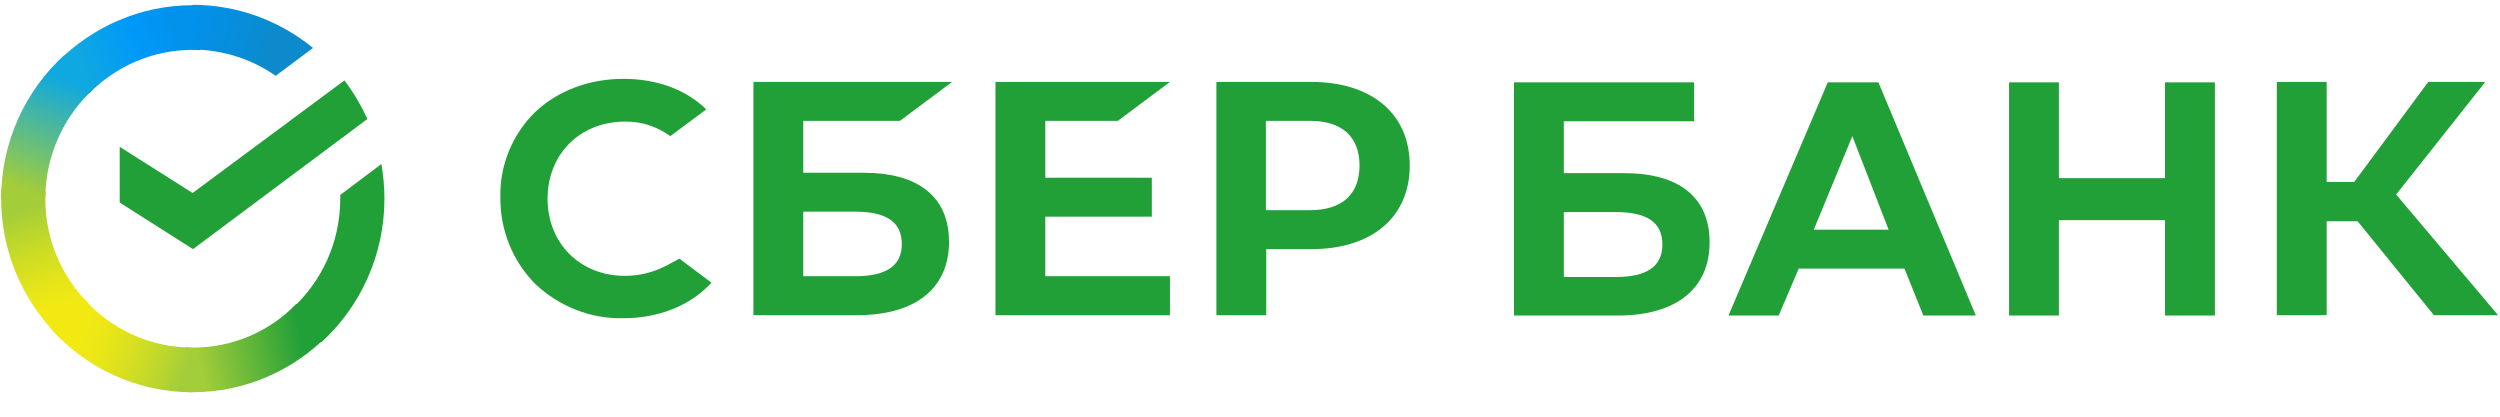
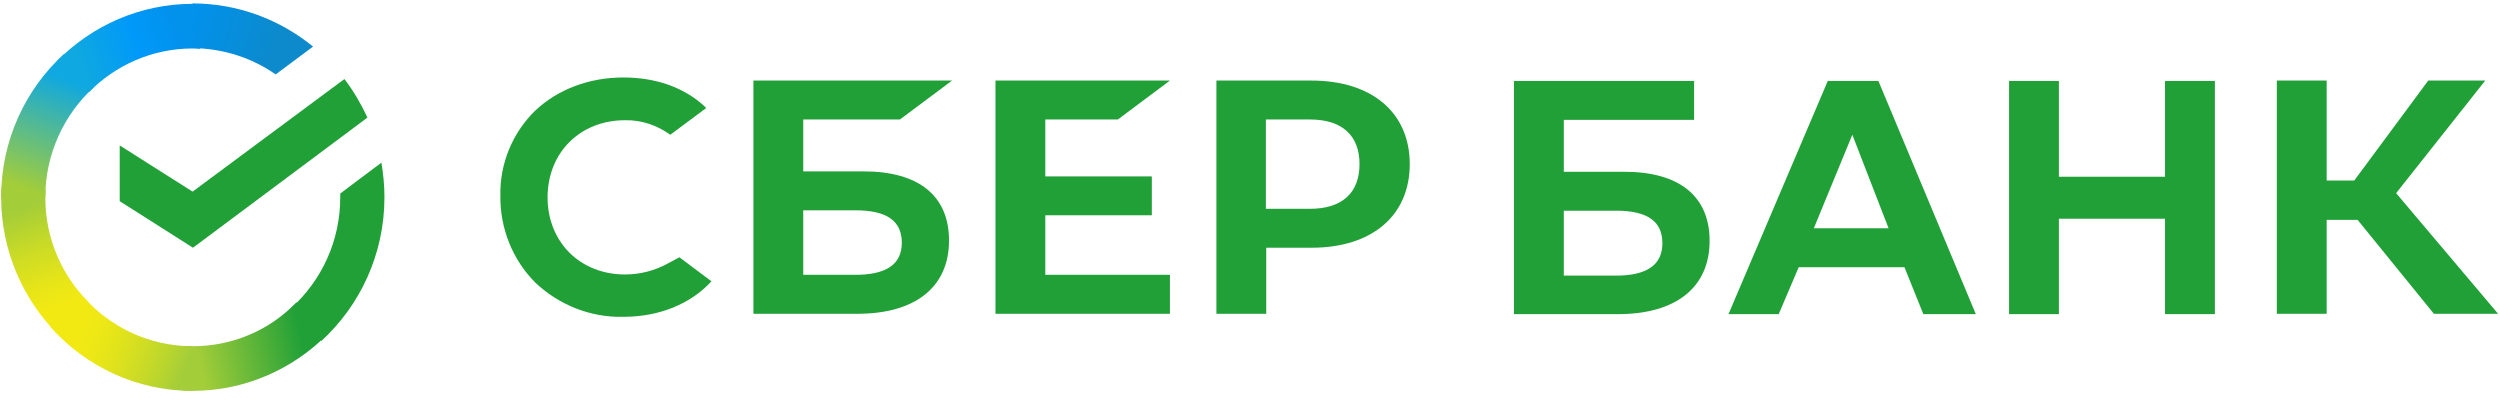
- <svg xmlns="http://www.w3.org/2000/svg" width="300px" height="50px" viewBox="0 0 302 50" version="1.1">
+ <svg xmlns="http://www.w3.org/2000/svg" viewBox="0 0 302 50" version="1.1">
  <defs>
    <linearGradient id="linear0" gradientUnits="userSpaceOnUse" x1="2.171" y1="13.495" x2="0.312" y2="8.081" gradientTransform="matrix(2.932039,0,0,2.941176,0,0)">
      <stop offset="0.144" style="stop-color:rgb(94.902%,91.373%,7.451%);stop-opacity:1;" />
      <stop offset="0.304" style="stop-color:rgb(90.588%,89.804%,9.412%);stop-opacity:1;" />
      <stop offset="0.582" style="stop-color:rgb(79.216%,85.882%,14.902%);stop-opacity:1;" />
      <stop offset="0.891" style="stop-color:rgb(63.922%,80.392%,22.353%);stop-opacity:1;" />
    </linearGradient>
    <linearGradient id="linear1" gradientUnits="userSpaceOnUse" x1="2.884" y1="2.286" x2="7.603" y2="0.474" gradientTransform="matrix(2.932039,0,0,2.941176,0,0)">
      <stop offset="0.059" style="stop-color:rgb(5.882%,65.882%,87.843%);stop-opacity:1;" />
      <stop offset="0.538" style="stop-color:rgb(0%,60%,97.647%);stop-opacity:1;" />
      <stop offset="0.923" style="stop-color:rgb(0.784%,56.863%,92.157%);stop-opacity:1;" />
    </linearGradient>
    <linearGradient id="linear2" gradientUnits="userSpaceOnUse" x1="7.424" y1="14.494" x2="13.049" y2="13.213" gradientTransform="matrix(2.932039,0,0,2.941176,0,0)">
      <stop offset="0.123" style="stop-color:rgb(63.922%,80.392%,22.353%);stop-opacity:1;" />
      <stop offset="0.285" style="stop-color:rgb(52.549%,76.471%,22.353%);stop-opacity:1;" />
      <stop offset="0.869" style="stop-color:rgb(12.941%,62.745%,21.961%);stop-opacity:1;" />
    </linearGradient>
    <linearGradient id="linear3" gradientUnits="userSpaceOnUse" x1="7.561" y1="1.309" x2="12.238" y2="2.764" gradientTransform="matrix(2.932039,0,0,2.941176,0,0)">
      <stop offset="0.057" style="stop-color:rgb(0.784%,56.863%,92.157%);stop-opacity:1;" />
      <stop offset="0.79" style="stop-color:rgb(4.706%,54.118%,79.608%);stop-opacity:1;" />
    </linearGradient>
    <linearGradient id="linear4" gradientUnits="userSpaceOnUse" x1="2.548" y1="13.727" x2="7.572" y2="15.618" gradientTransform="matrix(2.932039,0,0,2.941176,0,0)">
      <stop offset="0.132" style="stop-color:rgb(94.902%,91.373%,7.451%);stop-opacity:1;" />
      <stop offset="0.298" style="stop-color:rgb(92.157%,90.588%,8.627%);stop-opacity:1;" />
      <stop offset="0.531" style="stop-color:rgb(85.098%,87.843%,12.157%);stop-opacity:1;" />
      <stop offset="0.802" style="stop-color:rgb(73.333%,83.922%,17.647%);stop-opacity:1;" />
      <stop offset="0.983" style="stop-color:rgb(63.922%,80.392%,22.353%);stop-opacity:1;" />
    </linearGradient>
    <linearGradient id="linear5" gradientUnits="userSpaceOnUse" x1="1.442" y1="8.327" x2="3.451" y2="3.06" gradientTransform="matrix(2.932039,0,0,2.941176,0,0)">
      <stop offset="0.07" style="stop-color:rgb(63.922%,80.392%,22.353%);stop-opacity:1;" />
      <stop offset="0.26" style="stop-color:rgb(50.588%,77.255%,37.255%);stop-opacity:1;" />
      <stop offset="0.922" style="stop-color:rgb(5.882%,65.882%,87.843%);stop-opacity:1;" />
    </linearGradient>
  </defs>
  <g id="surface1">
    <path style=" stroke:none;fill-rule:nonzero;fill:rgb(12.941%,62.745%,21.961%);fill-opacity:1;" d="M 135.035 14.434 L 141.328 9.73 L 120.254 9.73 L 120.254 37.906 L 141.328 37.906 L 141.328 33.199 L 126.273 33.199 L 126.273 26.008 L 139.141 26.008 L 139.141 21.305 L 126.273 21.305 L 126.273 14.434 Z M 135.035 14.434 " />
    <path style=" stroke:none;fill-rule:nonzero;fill:rgb(12.941%,62.745%,21.961%);fill-opacity:1;" d="M 104.332 20.703 L 97.031 20.703 L 97.031 14.434 L 108.711 14.434 L 115.008 9.73 L 91.012 9.73 L 91.012 37.906 L 103.555 37.906 C 110.582 37.906 114.641 34.676 114.641 29.051 C 114.641 23.656 110.992 20.703 104.332 20.703 Z M 103.328 33.199 L 97.031 33.199 L 97.031 25.406 L 103.328 25.406 C 107.16 25.406 108.938 26.699 108.938 29.328 C 108.938 31.957 107.023 33.199 103.328 33.199 Z M 103.328 33.199 " />
    <path style=" stroke:none;fill-rule:nonzero;fill:rgb(12.941%,62.745%,21.961%);fill-opacity:1;" d="M 158.391 9.73 L 146.941 9.73 L 146.941 37.906 L 152.961 37.906 L 152.961 29.926 L 158.438 29.926 C 165.734 29.926 170.297 26.055 170.297 19.828 C 170.297 13.602 165.734 9.73 158.391 9.73 Z M 158.254 25.223 L 152.918 25.223 L 152.918 14.434 L 158.254 14.434 C 162.133 14.434 164.23 16.371 164.23 19.828 C 164.23 23.285 162.133 25.223 158.254 25.223 Z M 158.254 25.223 " />
    <path style=" stroke:none;fill-rule:nonzero;fill:rgb(12.941%,62.745%,21.961%);fill-opacity:1;" d="M 80.699 31.816 C 79.105 32.695 77.324 33.156 75.5 33.156 C 70.07 33.156 66.148 29.234 66.148 23.84 C 66.148 18.445 70.07 14.523 75.5 14.523 C 77.461 14.48 79.379 15.125 80.973 16.277 L 85.309 13.051 L 85.035 12.773 C 82.527 10.512 79.148 9.359 75.316 9.359 C 71.168 9.359 67.379 10.789 64.645 13.371 C 61.906 16.047 60.355 19.781 60.445 23.656 C 60.398 27.574 61.906 31.355 64.645 34.121 C 67.516 36.844 71.348 38.367 75.273 38.273 C 79.605 38.273 83.391 36.75 85.945 33.984 L 82.07 31.078 Z M 80.699 31.816 " />
    <path style=" stroke:none;fill-rule:nonzero;fill:rgb(12.941%,62.745%,21.961%);fill-opacity:1;" d="M 242.695 9.777 L 242.695 37.949 L 248.715 37.949 L 248.715 26.422 L 261.535 26.422 L 261.535 37.949 L 267.559 37.949 L 267.559 9.777 L 261.535 9.777 L 261.535 21.352 L 248.715 21.352 L 248.715 9.777 Z M 232.34 37.949 L 238.68 37.949 L 226.91 9.777 L 220.797 9.777 L 208.801 37.949 L 214.867 37.949 L 217.285 32.277 L 230.059 32.277 Z M 219.109 27.574 L 223.762 16.277 L 228.141 27.574 Z M 281.062 26.562 L 284.801 26.562 L 294.016 37.906 L 301.77 37.906 L 289.453 23.332 L 300.219 9.73 L 293.332 9.73 L 284.391 21.812 L 281.062 21.812 L 281.062 9.73 L 275.039 9.73 L 275.039 37.906 L 281.062 37.906 Z M 188.91 20.75 L 188.91 14.48 L 204.648 14.48 L 204.648 9.777 L 182.887 9.777 L 182.887 37.949 L 195.434 37.949 C 202.457 37.949 206.52 34.723 206.52 29.098 C 206.52 23.703 202.871 20.75 196.207 20.75 Z M 188.91 33.246 L 188.91 25.453 L 195.207 25.453 C 199.035 25.453 200.816 26.746 200.816 29.375 C 200.816 32.004 198.945 33.293 195.207 33.293 L 188.91 33.293 Z M 188.91 33.246 " />
    <path style=" stroke:none;fill-rule:nonzero;fill:rgb(12.941%,62.745%,21.961%);fill-opacity:1;" d="M 41.605 9.547 C 42.699 10.977 43.613 12.543 44.387 14.203 L 23.312 29.926 L 14.461 24.301 L 14.461 17.57 L 23.266 23.148 Z M 41.605 9.547 " />
    <path style=" stroke:none;fill-rule:nonzero;fill:url(#linear0);" d="M 5.473 23.84 C 5.473 23.516 5.473 23.242 5.52 22.918 L 0.184 22.641 C 0.184 23.012 0.137 23.426 0.137 23.793 C 0.137 30.25 2.738 36.105 6.934 40.348 L 10.719 36.52 C 7.48 33.293 5.473 28.82 5.473 23.84 Z M 5.473 23.84 " />
    <path style=" stroke:none;fill-rule:nonzero;fill:url(#linear1);" d="M 23.266 5.855 C 23.586 5.855 23.859 5.855 24.18 5.902 L 24.453 0.508 C 24.086 0.508 23.676 0.461 23.312 0.461 C 16.926 0.461 11.133 3.09 6.934 7.332 L 10.719 11.16 C 13.914 7.887 18.383 5.855 23.266 5.855 Z M 23.266 5.855 " />
    <path style=" stroke:none;fill-rule:nonzero;fill:url(#linear2);" d="M 23.266 41.824 C 22.945 41.824 22.672 41.824 22.352 41.777 L 22.078 47.172 C 22.445 47.172 22.855 47.219 23.219 47.219 C 29.605 47.219 35.402 44.59 39.598 40.348 L 35.812 36.52 C 32.617 39.84 28.191 41.824 23.266 41.824 Z M 23.266 41.824 " />
    <path style=" stroke:none;fill-rule:nonzero;fill:url(#linear3);" d="M 33.301 8.992 L 37.816 5.625 C 33.848 2.398 28.785 0.414 23.266 0.414 L 23.266 5.809 C 27.008 5.855 30.473 7.008 33.301 8.992 Z M 33.301 8.992 " />
    <path style=" stroke:none;fill-rule:nonzero;fill:rgb(12.941%,62.745%,21.961%);fill-opacity:1;" d="M 46.441 23.84 C 46.441 22.41 46.305 21.027 46.074 19.645 L 41.102 23.379 C 41.102 23.516 41.102 23.703 41.102 23.84 C 41.102 29.145 38.82 33.895 35.219 37.168 L 38.82 41.18 C 43.477 36.938 46.441 30.711 46.441 23.84 Z M 46.441 23.84 " />
    <path style=" stroke:none;fill-rule:nonzero;fill:url(#linear4);" d="M 23.266 41.824 C 18.02 41.824 13.32 39.52 10.082 35.875 L 6.113 39.52 C 10.355 44.27 16.469 47.219 23.266 47.219 Z M 23.266 41.824 " />
    <path style=" stroke:none;fill-rule:nonzero;fill:url(#linear5);" d="M 11.359 10.512 L 7.754 6.5 C 3.055 10.789 0.137 16.969 0.137 23.84 L 5.473 23.84 C 5.473 18.582 7.754 13.789 11.359 10.512 Z M 11.359 10.512 " />
  </g>
</svg>
